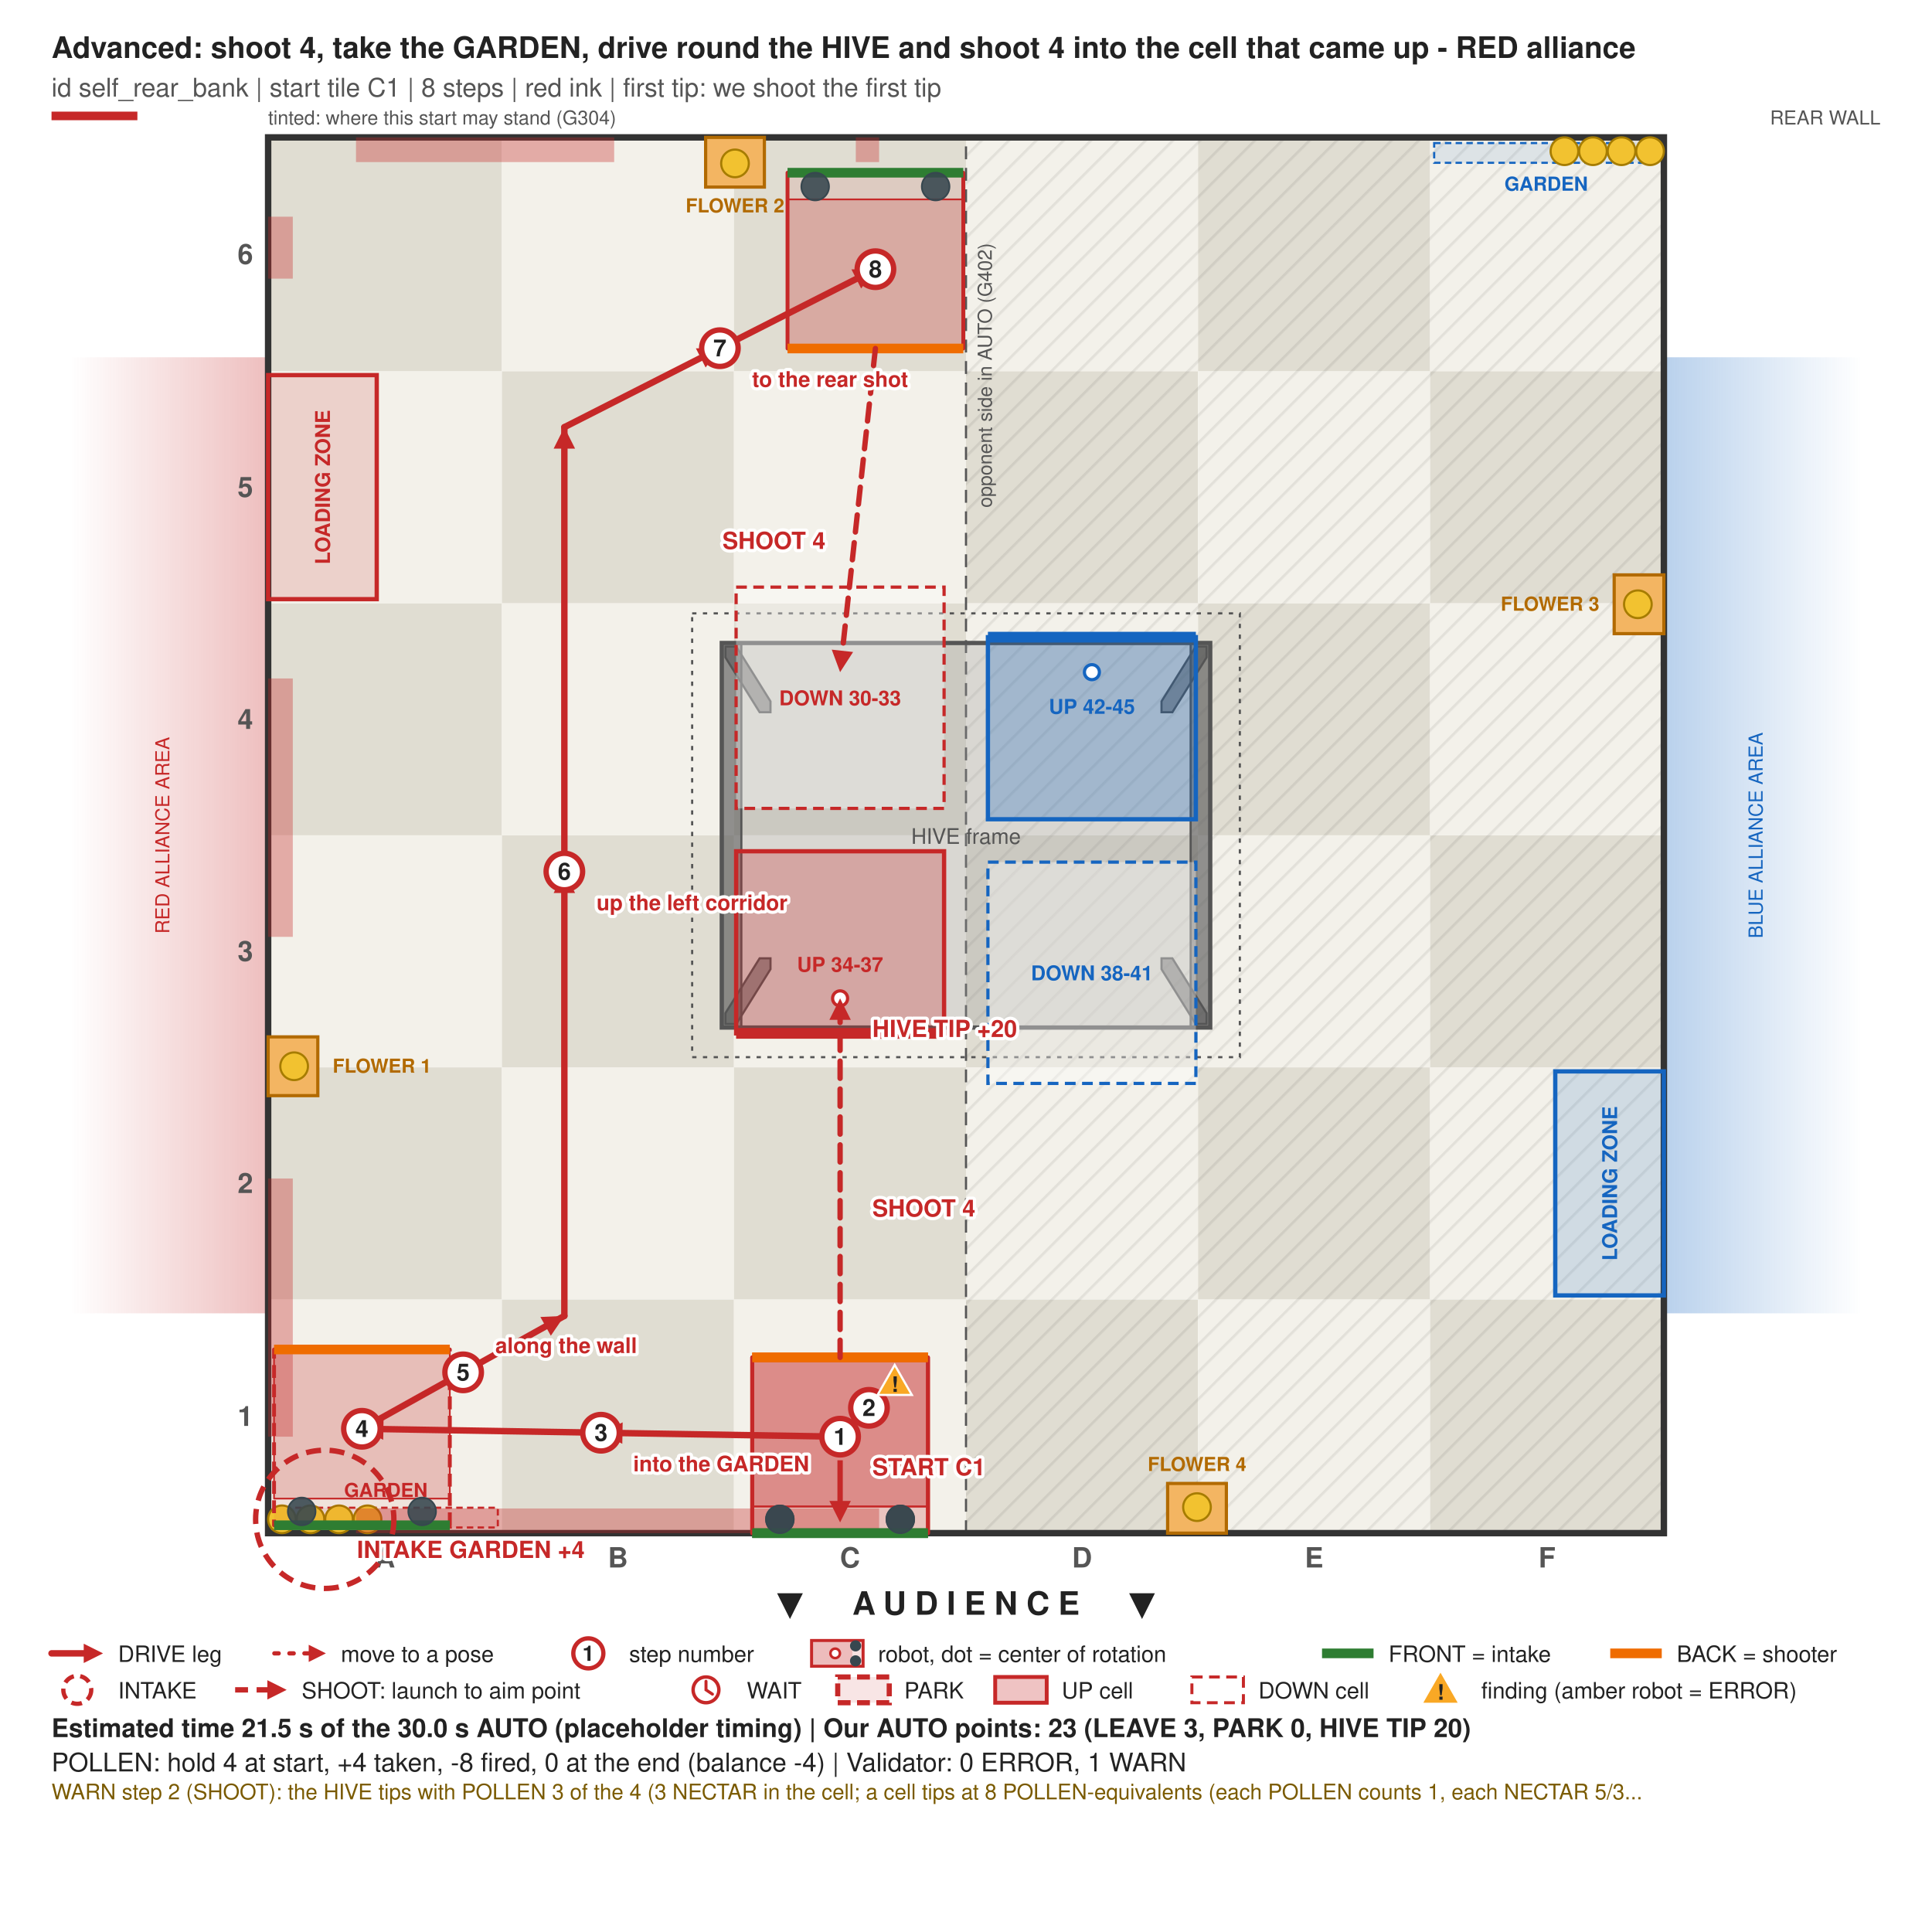
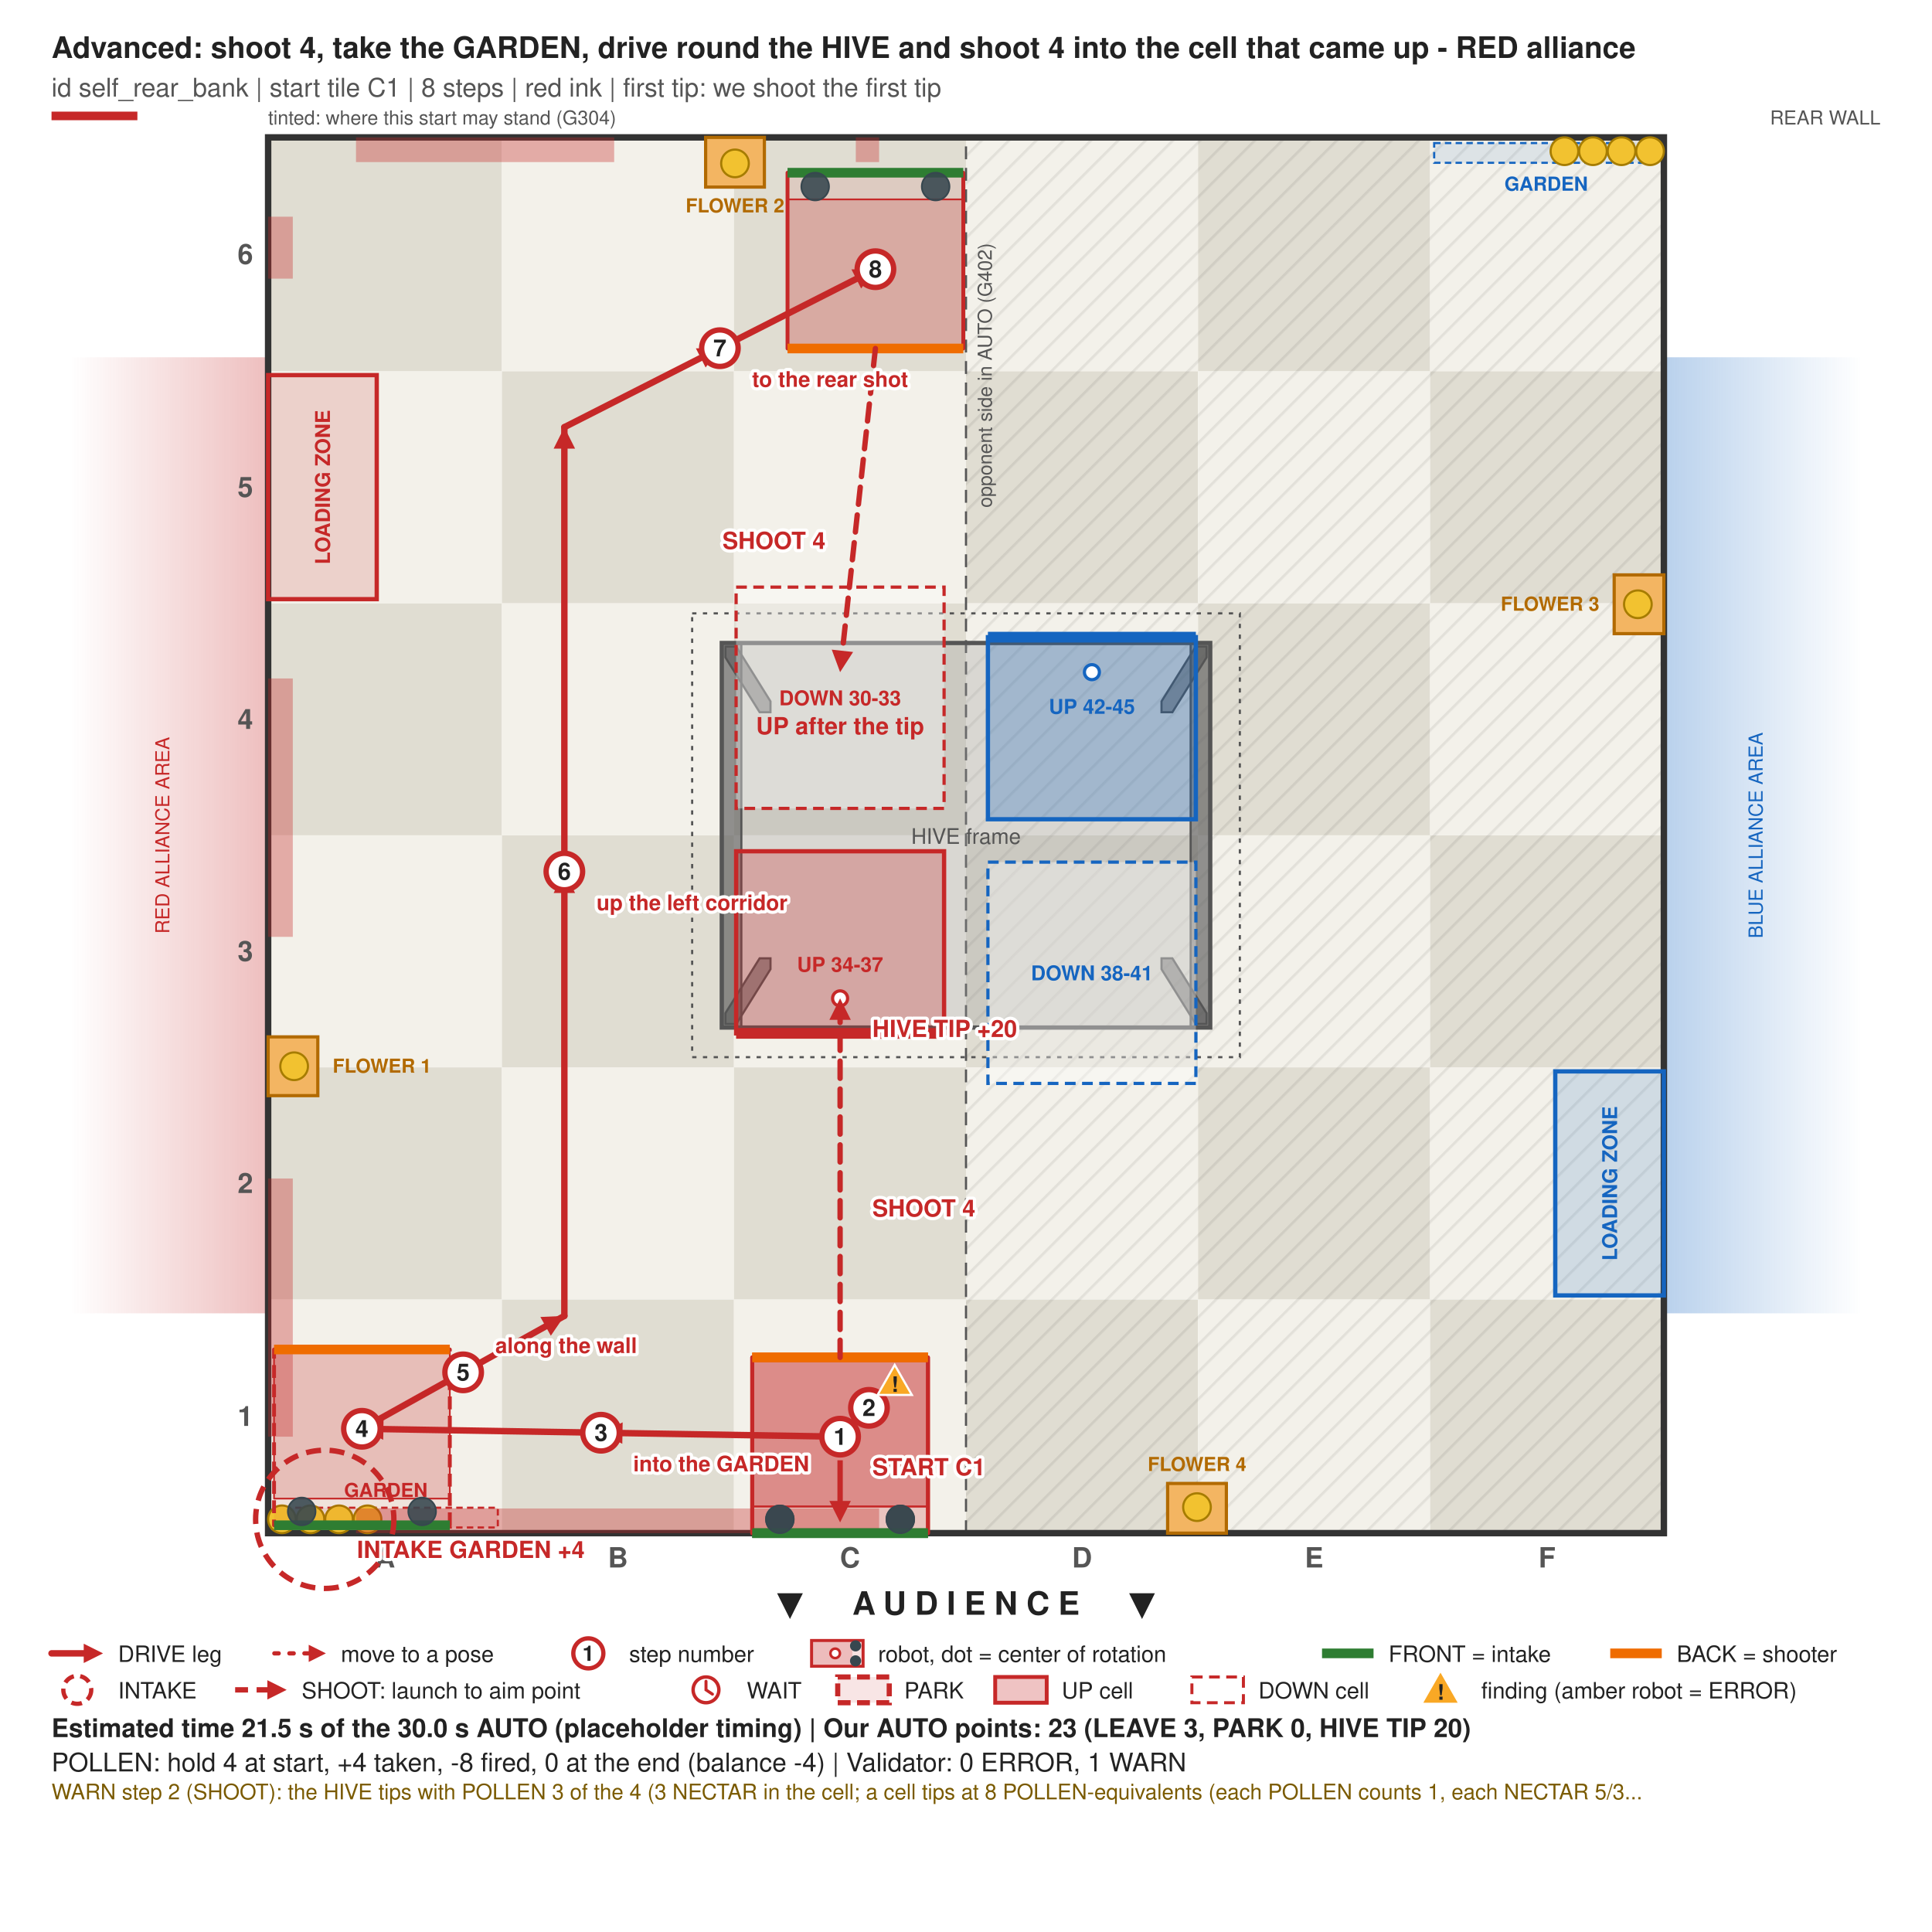
<svg xmlns="http://www.w3.org/2000/svg" viewBox="0 0 900 900" width="900" height="900" role="img" aria-labelledby="svg-title svg-desc" font-family="Helvetica, Arial, sans-serif">
  <defs>
    <linearGradient id="area-red" x1="1" y1="0" x2="0" y2="0">
      <stop offset="0" stop-color="#c62828" stop-opacity="0.30" />
      <stop offset="1" stop-color="#c62828" stop-opacity="0" />
    </linearGradient>
    <linearGradient id="area-blue" x1="0" y1="0" x2="1" y2="0">
      <stop offset="0" stop-color="#1565c0" stop-opacity="0.30" />
      <stop offset="1" stop-color="#1565c0" stop-opacity="0" />
    </linearGradient>
    <pattern id="opponent-hatch" width="9" height="9" patternUnits="userSpaceOnUse" patternTransform="rotate(45)">
      <line x1="0" y1="0" x2="0" y2="9" stroke="#000000" stroke-opacity="0.07" stroke-width="2.5" />
    </pattern>
  </defs>
  <rect id="background" x="0" y="0" width="900" height="900" fill="#ffffff" />
  <text id="title" x="24" y="27" font-size="13.83" font-weight="bold" fill="#222222">Advanced: shoot 4, take the GARDEN, drive round the HIVE and shoot 4 into the cell that came up - RED alliance</text>
  <text id="subtitle" x="24" y="45" font-size="12" fill="#555555">id self_rear_bank  |  start tile C1  |  8 steps  |  red ink  |  first tip: we shoot the first tip</text>
  <rect x="24" y="52" width="40" height="4" fill="#c62828" />
  <g id="field">
    <rect class="alliance-area" data-alliance="RED" x="32.9" y="166.43" width="92" height="445.37" fill="url(#area-red)" />
    <rect class="alliance-area" data-alliance="BLUE" x="775.1" y="166.43" width="92" height="445.37" fill="url(#area-blue)" />
    <text x="78.9" y="389.12" font-size="9" fill="#c62828" text-anchor="middle" transform="rotate(-90 78.9 389.12)">RED ALLIANCE AREA</text>
    <text x="821.1" y="389.12" font-size="9" fill="#1565c0" text-anchor="middle" transform="rotate(-90 821.1 389.12)">BLUE ALLIANCE AREA</text>
    <rect class="tile" data-tile="A1" x="124.9" y="605.3" width="108.9" height="108.9" fill="#f3f1ea" />
    <rect class="tile" data-tile="A2" x="124.9" y="497.2" width="108.9" height="108.1" fill="#e0ddd2" />
    <rect class="tile" data-tile="A3" x="124.9" y="389.1" width="108.9" height="108.1" fill="#f3f1ea" />
    <rect class="tile" data-tile="A4" x="124.9" y="281" width="108.9" height="108.1" fill="#e0ddd2" />
    <rect class="tile" data-tile="A5" x="124.9" y="172.9" width="108.9" height="108.1" fill="#f3f1ea" />
    <rect class="tile" data-tile="A6" x="124.9" y="64" width="108.9" height="108.9" fill="#e0ddd2" />
    <rect class="tile" data-tile="B1" x="233.8" y="605.3" width="108.1" height="108.9" fill="#e0ddd2" />
    <rect class="tile" data-tile="B2" x="233.8" y="497.2" width="108.1" height="108.1" fill="#f3f1ea" />
    <rect class="tile" data-tile="B3" x="233.8" y="389.1" width="108.1" height="108.1" fill="#e0ddd2" />
    <rect class="tile" data-tile="B4" x="233.8" y="281" width="108.1" height="108.1" fill="#f3f1ea" />
    <rect class="tile" data-tile="B5" x="233.8" y="172.9" width="108.1" height="108.1" fill="#e0ddd2" />
    <rect class="tile" data-tile="B6" x="233.8" y="64" width="108.1" height="108.9" fill="#f3f1ea" />
    <rect class="tile" data-tile="C1" x="341.9" y="605.3" width="108.1" height="108.9" fill="#f3f1ea" />
    <rect class="tile" data-tile="C2" x="341.9" y="497.2" width="108.1" height="108.1" fill="#e0ddd2" />
    <rect class="tile" data-tile="C3" x="341.9" y="389.1" width="108.1" height="108.1" fill="#f3f1ea" />
    <rect class="tile" data-tile="C4" x="341.9" y="281" width="108.1" height="108.1" fill="#e0ddd2" />
    <rect class="tile" data-tile="C5" x="341.9" y="172.9" width="108.1" height="108.1" fill="#f3f1ea" />
    <rect class="tile" data-tile="C6" x="341.9" y="64" width="108.1" height="108.9" fill="#e0ddd2" />
    <rect class="tile" data-tile="D1" x="450" y="605.3" width="108.1" height="108.9" fill="#e0ddd2" />
    <rect class="tile" data-tile="D2" x="450" y="497.2" width="108.1" height="108.1" fill="#f3f1ea" />
    <rect class="tile" data-tile="D3" x="450" y="389.1" width="108.1" height="108.1" fill="#e0ddd2" />
    <rect class="tile" data-tile="D4" x="450" y="281" width="108.1" height="108.1" fill="#f3f1ea" />
    <rect class="tile" data-tile="D5" x="450" y="172.9" width="108.1" height="108.1" fill="#e0ddd2" />
    <rect class="tile" data-tile="D6" x="450" y="64" width="108.1" height="108.9" fill="#f3f1ea" />
    <rect class="tile" data-tile="E1" x="558.1" y="605.3" width="108.1" height="108.9" fill="#f3f1ea" />
    <rect class="tile" data-tile="E2" x="558.1" y="497.2" width="108.1" height="108.1" fill="#e0ddd2" />
    <rect class="tile" data-tile="E3" x="558.1" y="389.1" width="108.1" height="108.1" fill="#f3f1ea" />
    <rect class="tile" data-tile="E4" x="558.1" y="281" width="108.1" height="108.1" fill="#e0ddd2" />
    <rect class="tile" data-tile="E5" x="558.1" y="172.9" width="108.1" height="108.1" fill="#f3f1ea" />
    <rect class="tile" data-tile="E6" x="558.1" y="64" width="108.1" height="108.9" fill="#e0ddd2" />
    <rect class="tile" data-tile="F1" x="666.2" y="605.3" width="108.9" height="108.9" fill="#e0ddd2" />
    <rect class="tile" data-tile="F2" x="666.2" y="497.2" width="108.9" height="108.1" fill="#f3f1ea" />
    <rect class="tile" data-tile="F3" x="666.2" y="389.1" width="108.9" height="108.1" fill="#e0ddd2" />
    <rect class="tile" data-tile="F4" x="666.2" y="281" width="108.9" height="108.1" fill="#f3f1ea" />
    <rect class="tile" data-tile="F5" x="666.2" y="172.9" width="108.9" height="108.1" fill="#e0ddd2" />
    <rect class="tile" data-tile="F6" x="666.2" y="64" width="108.9" height="108.9" fill="#f3f1ea" />
    <rect id="opponent-side" x="450" y="64" width="325.1" height="650.2" fill="url(#opponent-hatch)" />
    <line id="side-line" x1="450" y1="714.2" x2="450" y2="64" stroke="#555555" stroke-width="1" stroke-dasharray="6 4" />
    <text id="opponent-label" x="462" y="174.86" font-size="9" fill="#555555" text-anchor="middle" transform="rotate(-90 462 174.86)">opponent side in AUTO (G402)</text>
    <text class="tile-label" x="179.35" y="730.2" font-size="13" font-weight="bold" text-anchor="middle" fill="#555555">A</text>
    <text class="tile-label" x="287.85" y="730.2" font-size="13" font-weight="bold" text-anchor="middle" fill="#555555">B</text>
    <text class="tile-label" x="395.95" y="730.2" font-size="13" font-weight="bold" text-anchor="middle" fill="#555555">C</text>
    <text class="tile-label" x="504.05" y="730.2" font-size="13" font-weight="bold" text-anchor="middle" fill="#555555">D</text>
    <text class="tile-label" x="612.15" y="730.2" font-size="13" font-weight="bold" text-anchor="middle" fill="#555555">E</text>
    <text class="tile-label" x="720.65" y="730.2" font-size="13" font-weight="bold" text-anchor="middle" fill="#555555">F</text>
    <text class="tile-label" x="117.9" y="664.25" font-size="13" font-weight="bold" text-anchor="end" fill="#555555">1</text>
    <text class="tile-label" x="117.9" y="555.75" font-size="13" font-weight="bold" text-anchor="end" fill="#555555">2</text>
    <text class="tile-label" x="117.9" y="447.65" font-size="13" font-weight="bold" text-anchor="end" fill="#555555">3</text>
    <text class="tile-label" x="117.9" y="339.55" font-size="13" font-weight="bold" text-anchor="end" fill="#555555">4</text>
    <text class="tile-label" x="117.9" y="231.45" font-size="13" font-weight="bold" text-anchor="end" fill="#555555">5</text>
    <text class="tile-label" x="117.9" y="122.95" font-size="13" font-weight="bold" text-anchor="end" fill="#555555">6</text>
    <rect id="field-border" x="124.9" y="64" width="650.2" height="650.2" fill="none" stroke="#333333" stroke-width="3" />
  </g>
  <g id="structures">
    <rect id="hive-frame" x="336.23" y="299.53" width="227.54" height="179.14" fill="#9a9a9a" fill-opacity="0.30" stroke="#555555" stroke-width="2" />
    <rect id="hive-keepout" x="322.43" y="285.73" width="255.14" height="206.74" fill="none" stroke="#555555" stroke-width="1" stroke-dasharray="2 3" />
    <g id="hive-solid">
      <polygon class="hive-foot" points="336.23,478.67 345.35,478.67 345.35,299.53 336.23,299.53" fill="#555555" fill-opacity="0.55" stroke="#555555" stroke-width="1" />
      <polygon class="hive-foot" points="554.65,478.67 563.77,478.67 563.77,299.53 554.65,299.53" fill="#555555" fill-opacity="0.55" stroke="#555555" stroke-width="1" />
      <polygon class="hive-foot" points="337.94,477.01 343,477.01 358.92,451.48 358.92,446.42 353.86,446.42 337.94,471.95" fill="#555555" fill-opacity="0.55" stroke="#555555" stroke-width="1" />
      <polygon class="hive-foot" points="337.94,306.25 353.86,331.78 358.92,331.78 358.92,326.72 343,301.19 337.94,301.19" fill="#555555" fill-opacity="0.55" stroke="#555555" stroke-width="1" />
      <polygon class="hive-foot" points="541.08,451.48 557,477.01 562.06,477.01 562.06,471.95 546.14,446.42 541.08,446.42" fill="#555555" fill-opacity="0.55" stroke="#555555" stroke-width="1" />
      <polygon class="hive-foot" points="541.08,331.78 546.14,331.78 562.06,306.25 562.06,301.19 557,301.19 541.08,326.72" fill="#555555" fill-opacity="0.55" stroke="#555555" stroke-width="1" />
    </g>
    <text x="450" y="393.1" font-size="10" fill="#555555" text-anchor="middle">HIVE frame</text>
    <g class="hive" data-alliance="RED">
      <g class="cell cell-down" data-alliance="RED" data-side="REAR">
        <rect x="342.91" y="273.5" width="96.88" height="103.09" fill="#ffffff" fill-opacity="0.35" stroke="#c62828" stroke-width="1.5" stroke-dasharray="5 3" />
        <text x="391.35" y="328.55" font-size="9.5" font-weight="bold" fill="#c62828" text-anchor="middle">DOWN 30-33</text>
+         <text class="cell-cue" x="391.35" y="342.05" font-size="11" font-weight="bold" fill="#c62828" text-anchor="middle">UP after the tip</text>
      </g>
      <g class="cell cell-up" data-alliance="RED" data-side="AUDIENCE">
        <rect x="342.91" y="396.55" width="96.88" height="84.82" fill="#c62828" fill-opacity="0.28" stroke="#c62828" stroke-width="2" />
        <line class="cell-opening" x1="342.91" y1="481.38" x2="439.79" y2="481.38" stroke="#c62828" stroke-width="5" />
        <circle class="aim-point" cx="391.35" cy="465.08" r="3.5" fill="#ffffff" stroke="#c62828" stroke-width="1.5" />
        <text x="391.35" y="452.68" font-size="9.5" font-weight="bold" fill="#c62828" text-anchor="middle">UP 34-37</text>
      </g>
    </g>
    <g class="hive" data-alliance="BLUE">
      <g class="cell cell-down" data-alliance="BLUE" data-side="AUDIENCE">
        <rect x="460.21" y="401.61" width="96.88" height="103.09" fill="#ffffff" fill-opacity="0.35" stroke="#1565c0" stroke-width="1.5" stroke-dasharray="5 3" />
        <text x="508.65" y="456.66" font-size="9.5" font-weight="bold" fill="#1565c0" text-anchor="middle">DOWN 38-41</text>
      </g>
      <g class="cell cell-up" data-alliance="BLUE" data-side="REAR">
        <rect x="460.21" y="296.82" width="96.88" height="84.82" fill="#1565c0" fill-opacity="0.28" stroke="#1565c0" stroke-width="2" />
        <line class="cell-opening" x1="460.21" y1="296.82" x2="557.09" y2="296.82" stroke="#1565c0" stroke-width="5" />
        <circle class="aim-point" cx="508.65" cy="313.12" r="3.5" fill="#ffffff" stroke="#1565c0" stroke-width="1.5" />
        <text x="508.65" y="332.52" font-size="9.5" font-weight="bold" fill="#1565c0" text-anchor="middle">UP 42-45</text>
      </g>
    </g>
    <g class="flower" data-flower="1">
      <rect x="124.9" y="483.02" width="23.15" height="27.37" fill="#f3b562" stroke="#b26a00" stroke-width="1.5" />
      <circle cx="137.02" cy="496.71" r="6.44" fill="#f2c230" stroke="#a67c00" stroke-width="1" />
      <text x="154.95" y="499.71" font-size="9" fill="#b26a00" font-weight="bold" text-anchor="start">FLOWER 1</text>
    </g>
    <g class="flower" data-flower="2">
      <rect x="328.71" y="64" width="27.37" height="23.15" fill="#f3b562" stroke="#b26a00" stroke-width="1.5" />
      <circle cx="342.39" cy="76.12" r="6.44" fill="#f2c230" stroke="#a67c00" stroke-width="1" />
      <text x="342.39" y="98.95" font-size="9" fill="#b26a00" font-weight="bold" text-anchor="middle">FLOWER 2</text>
    </g>
    <g class="flower" data-flower="3">
      <rect x="751.95" y="267.81" width="23.15" height="27.37" fill="#f3b562" stroke="#b26a00" stroke-width="1.5" />
      <circle cx="762.98" cy="281.49" r="6.44" fill="#f2c230" stroke="#a67c00" stroke-width="1" />
      <text x="745.05" y="284.49" font-size="9" fill="#b26a00" font-weight="bold" text-anchor="end">FLOWER 3</text>
    </g>
    <g class="flower" data-flower="4">
      <rect x="543.92" y="691.05" width="27.37" height="23.15" fill="#f3b562" stroke="#b26a00" stroke-width="1.5" />
      <circle cx="557.61" cy="702.08" r="6.44" fill="#f2c230" stroke="#a67c00" stroke-width="1" />
      <text x="557.61" y="685.25" font-size="9" fill="#b26a00" font-weight="bold" text-anchor="middle">FLOWER 4</text>
    </g>
    <g class="garden" data-alliance="RED">
      <rect x="127.54" y="702.36" width="104.37" height="9.2" fill="#c62828" fill-opacity="0.10" stroke="#c62828" stroke-width="1" stroke-dasharray="3 2" />
      <circle class="pollen" cx="131.34" cy="707.76" r="6.44" fill="#f2c230" stroke="#a67c00" stroke-width="1" />
      <circle class="pollen" cx="144.63" cy="707.76" r="6.44" fill="#f2c230" stroke="#a67c00" stroke-width="1" />
      <circle class="pollen" cx="157.93" cy="707.76" r="6.44" fill="#f2c230" stroke="#a67c00" stroke-width="1" />
      <circle class="pollen" cx="171.22" cy="707.76" r="6.44" fill="#f2c230" stroke="#a67c00" stroke-width="1" />
      <text x="179.73" y="697.36" font-size="9" fill="#c62828" text-anchor="middle" font-weight="bold">GARDEN</text>
    </g>
    <g class="loading-zone" data-alliance="RED">
      <rect x="124.9" y="174.74" width="50.6" height="104.37" fill="#c62828" fill-opacity="0.16" stroke="#c62828" stroke-width="2" />
      <text x="150.2" y="230.43" font-size="9.5" font-weight="bold" fill="#c62828" text-anchor="middle" transform="rotate(-90 150.2 226.93)">LOADING ZONE</text>
    </g>
    <g class="garden" data-alliance="BLUE">
      <rect x="668.09" y="66.64" width="104.37" height="9.2" fill="#1565c0" fill-opacity="0.10" stroke="#1565c0" stroke-width="1" stroke-dasharray="3 2" />
      <circle class="pollen" cx="768.66" cy="70.44" r="6.44" fill="#f2c230" stroke="#a67c00" stroke-width="1" />
      <circle class="pollen" cx="755.37" cy="70.44" r="6.44" fill="#f2c230" stroke="#a67c00" stroke-width="1" />
      <circle class="pollen" cx="742.07" cy="70.44" r="6.44" fill="#f2c230" stroke="#a67c00" stroke-width="1" />
      <circle class="pollen" cx="728.78" cy="70.44" r="6.44" fill="#f2c230" stroke="#a67c00" stroke-width="1" />
      <text x="720.27" y="88.84" font-size="9" fill="#1565c0" text-anchor="middle" font-weight="bold">GARDEN</text>
    </g>
    <g class="loading-zone" data-alliance="BLUE">
      <rect x="724.5" y="499.09" width="50.6" height="104.37" fill="#1565c0" fill-opacity="0.16" stroke="#1565c0" stroke-width="2" />
      <text x="749.8" y="554.77" font-size="9.5" font-weight="bold" fill="#1565c0" text-anchor="middle" transform="rotate(-90 749.8 551.27)">LOADING ZONE</text>
    </g>
    <text id="audience-label" x="450" y="752.2" font-size="15" font-weight="bold" letter-spacing="4" text-anchor="middle" fill="#222222">AUDIENCE</text>
    <polygon class="compass-arrow" points="362,742.2 374,742.2 368,754.2" fill="#222222" />
    <polygon class="compass-arrow" points="526,742.2 538,742.2 532,754.2" fill="#222222" />
    <text x="876" y="58" font-size="9" fill="#555555" text-anchor="end">REAR WALL</text>
  </g>
  <g id="start-bands" data-heading="-90">
    <rect class="start-band" data-wall="RED" data-from="9.77" data-to="35.92" x="124.9" y="548.99" width="11.5" height="120.27" fill="#c62828" fill-opacity="0.35" />
    <rect class="start-band" data-wall="RED" data-from="60.39" data-to="86.55" x="124.9" y="316.05" width="11.5" height="120.37" fill="#c62828" fill-opacity="0.35" />
    <rect class="start-band" data-wall="RED" data-from="127.04" data-to="133.32" x="124.9" y="100.94" width="11.5" height="28.86" fill="#c62828" fill-opacity="0.35" />
    <rect class="start-band" data-wall="AUDIENCE" data-from="8.9" data-to="61.87" x="165.84" y="702.7" width="243.68" height="11.5" fill="#c62828" fill-opacity="0.35" />
    <rect class="start-band" data-wall="REAR" data-from="8.9" data-to="35.05" x="165.84" y="64" width="120.27" height="11.5" fill="#c62828" fill-opacity="0.35" />
    <rect class="start-band" data-wall="REAR" data-from="59.52" data-to="61.87" x="398.67" y="64" width="10.85" height="11.5" fill="#c62828" fill-opacity="0.35" />
    <text class="start-band-label" x="124.9" y="58" font-size="9" fill="#555555">tinted: where this start may stand (G304)</text>
  </g>
  <g id="route" data-ink="#c62828" data-alliance="RED" data-route="self_rear_bank">
    <g class="drive-leg" data-step="3" data-mode="CONSTANT">
      <path class="leg" d="M 391.35 669.26 L 168.6 665.58" fill="none" stroke="#c62828" stroke-width="3" stroke-linecap="round" stroke-linejoin="round" />
      <polygon class="arrowhead" points="279.97,667.42 290.06,662.58 289.89,672.58" fill="#c62828" />
      <polygon class="arrowhead" points="168.6,665.58 178.68,660.74 178.52,670.74" fill="#c62828" />
    </g>
    <g class="drive-leg" data-step="5" data-mode="CONSTANT">
      <path class="leg" d="M 168.6 665.58 L 262.9 613" fill="none" stroke="#c62828" stroke-width="3" stroke-linecap="round" stroke-linejoin="round" />
      <polygon class="arrowhead" points="262.9,613 256.6,622.24 251.73,613.5" fill="#c62828" />
    </g>
    <g class="drive-leg" data-step="6" data-mode="REVERSE_TANGENT">
      <path class="leg" d="M 262.9 613 L 262.9 199" fill="none" stroke="#c62828" stroke-width="3" stroke-linecap="round" stroke-linejoin="round" />
      <polygon class="arrowhead" points="262.9,406 267.9,416 257.9,416" fill="#c62828" />
      <polygon class="arrowhead" points="262.9,199 267.9,209 257.9,209" fill="#c62828" />
    </g>
    <g class="drive-leg" data-step="7" data-mode="LINEAR">
      <path class="leg" d="M 262.9 199 L 407.8 125.4" fill="none" stroke="#c62828" stroke-width="3" stroke-linecap="round" stroke-linejoin="round" />
      <polygon class="arrowhead" points="335.35,162.2 328.7,171.19 324.17,162.27" fill="#c62828" />
      <polygon class="arrowhead" points="407.8,125.4 401.15,134.39 396.62,125.47" fill="#c62828" />
    </g>
    <g id="start-footprint" class="footprint start" data-step="1">
      <polygon class="outline" points="432.29,714.2 432.29,632.32 350.41,632.32 350.41,714.2" fill="#c62828" fill-opacity="0.14" stroke="#c62828" stroke-width="1.8" stroke-linejoin="round" />
      <polygon class="chassis" points="432.29,701.78 432.29,632.32 350.41,632.32 350.41,701.78" fill="#c62828" fill-opacity="0.2" stroke="#c62828" stroke-width="0.8" stroke-linejoin="round" />
      <line class="front-edge" x1="432.29" y1="714.2" x2="350.41" y2="714.2" stroke="#2e7d32" stroke-width="4.5" />
      <line class="back-edge" x1="432.29" y1="632.32" x2="350.41" y2="632.32" stroke="#ef6c00" stroke-width="4.5" />
      <circle class="wheel" data-wheel="LEFT" cx="419.41" cy="707.76" r="6.44" fill="#37474f" fill-opacity="0.88" stroke="#37474f" stroke-width="0.8" />
      <circle class="wheel" data-wheel="RIGHT" cx="363.29" cy="707.76" r="6.44" fill="#37474f" fill-opacity="0.88" stroke="#37474f" stroke-width="0.8" />
      <g class="pose-point" data-x="57.92" data-y="9.77">
        <circle cx="391.35" cy="669.26" r="3.4" fill="#ffffff" fill-opacity="0.92" stroke="#c62828" stroke-width="1.6" />
        <line x1="387.95" y1="669.26" x2="394.75" y2="669.26" stroke="#c62828" stroke-width="1" />
        <line x1="391.35" y1="665.86" x2="391.35" y2="672.66" stroke="#c62828" stroke-width="1" />
      </g>
      <line class="heading-arrow" x1="391.35" y1="680.26" x2="391.35" y2="701.2" stroke="#c62828" stroke-width="2.5" />
      <polygon class="arrowhead" points="391.35,709.2 386.35,699.2 396.35,699.2" fill="#c62828" />
    </g>
    <g class="shoot-pose" data-step="2" data-nominal="false">
      <polygon class="outline" points="432.29,714.2 432.29,632.32 350.41,632.32 350.41,714.2" fill="#c62828" fill-opacity="0.1" stroke="#c62828" stroke-width="1.8" stroke-linejoin="round" />
      <polygon class="chassis" points="432.29,701.78 432.29,632.32 350.41,632.32 350.41,701.78" fill="#c62828" fill-opacity="0.2" stroke="#c62828" stroke-width="0.8" stroke-linejoin="round" />
      <line class="front-edge" x1="432.29" y1="714.2" x2="350.41" y2="714.2" stroke="#2e7d32" stroke-width="4.5" />
      <line class="back-edge" x1="432.29" y1="632.32" x2="350.41" y2="632.32" stroke="#ef6c00" stroke-width="4.5" />
      <circle class="wheel" data-wheel="LEFT" cx="419.41" cy="707.76" r="6.44" fill="#37474f" fill-opacity="0.88" stroke="#37474f" stroke-width="0.8" />
      <circle class="wheel" data-wheel="RIGHT" cx="363.29" cy="707.76" r="6.44" fill="#37474f" fill-opacity="0.88" stroke="#37474f" stroke-width="0.8" />
      <g class="pose-point" data-x="57.92" data-y="9.77">
        <circle cx="391.35" cy="669.26" r="3.4" fill="#ffffff" fill-opacity="0.92" stroke="#c62828" stroke-width="1.6" />
        <line x1="387.95" y1="669.26" x2="394.75" y2="669.26" stroke="#c62828" stroke-width="1" />
        <line x1="391.35" y1="665.86" x2="391.35" y2="672.66" stroke="#c62828" stroke-width="1" />
      </g>
      <line class="shot" x1="391.35" y1="632.32" x2="391.35" y2="474.08" stroke="#c62828" stroke-width="2.5" stroke-dasharray="8 5" stroke-linecap="round" />
      <polygon class="arrowhead" points="391.35,465.08 396.35,475.08 386.35,475.08" fill="#c62828" />
    </g>
    <g class="intake" data-step="4" data-source="GARDEN">
      <polygon class="outline" points="209.54,710.52 209.54,628.64 127.66,628.64 127.66,710.52" fill="#c62828" fill-opacity="0.07" stroke="#c62828" stroke-width="1.8" stroke-dasharray="6 3" stroke-linejoin="round" />
      <polygon class="chassis" points="209.54,698.1 209.54,628.64 127.66,628.64 127.66,698.1" fill="#c62828" fill-opacity="0.2" stroke="#c62828" stroke-width="0.8" stroke-linejoin="round" />
      <line class="front-edge" x1="209.54" y1="710.52" x2="127.66" y2="710.52" stroke="#2e7d32" stroke-width="4.5" />
      <line class="back-edge" x1="209.54" y1="628.64" x2="127.66" y2="628.64" stroke="#ef6c00" stroke-width="4.5" />
      <circle class="wheel" data-wheel="LEFT" cx="196.66" cy="704.08" r="6.44" fill="#37474f" fill-opacity="0.88" stroke="#37474f" stroke-width="0.8" />
      <circle class="wheel" data-wheel="RIGHT" cx="140.54" cy="704.08" r="6.44" fill="#37474f" fill-opacity="0.88" stroke="#37474f" stroke-width="0.8" />
      <g class="pose-point" data-x="9.5" data-y="10.57">
        <circle cx="168.6" cy="665.58" r="3.4" fill="#ffffff" fill-opacity="0.92" stroke="#c62828" stroke-width="1.6" />
        <line x1="165.2" y1="665.58" x2="172" y2="665.58" stroke="#c62828" stroke-width="1" />
        <line x1="168.6" y1="662.18" x2="168.6" y2="668.98" stroke="#c62828" stroke-width="1" />
      </g>
      <circle class="intake-ring" cx="151.28" cy="707.76" r="32.2" fill="none" stroke="#c62828" stroke-width="2.5" stroke-dasharray="7 4" />
    </g>
    <g class="shoot-pose" data-step="8" data-nominal="false">
      <polygon class="outline" points="366.86,80.46 366.86,162.34 448.74,162.34 448.74,80.46" fill="#c62828" fill-opacity="0.1" stroke="#c62828" stroke-width="1.8" stroke-linejoin="round" />
      <polygon class="chassis" points="366.86,92.88 366.86,162.34 448.74,162.34 448.74,92.88" fill="#c62828" fill-opacity="0.2" stroke="#c62828" stroke-width="0.8" stroke-linejoin="round" />
      <line class="front-edge" x1="366.86" y1="80.46" x2="448.74" y2="80.46" stroke="#2e7d32" stroke-width="4.5" />
      <line class="back-edge" x1="366.86" y1="162.34" x2="448.74" y2="162.34" stroke="#ef6c00" stroke-width="4.5" />
      <circle class="wheel" data-wheel="LEFT" cx="379.74" cy="86.9" r="6.44" fill="#37474f" fill-opacity="0.88" stroke="#37474f" stroke-width="0.8" />
      <circle class="wheel" data-wheel="RIGHT" cx="435.86" cy="86.9" r="6.44" fill="#37474f" fill-opacity="0.88" stroke="#37474f" stroke-width="0.8" />
      <g class="pose-point" data-x="61.5" data-y="128">
        <circle cx="407.8" cy="125.4" r="3.4" fill="#ffffff" fill-opacity="0.92" stroke="#c62828" stroke-width="1.6" />
        <line x1="404.4" y1="125.4" x2="411.2" y2="125.4" stroke="#c62828" stroke-width="1" />
        <line x1="407.8" y1="122" x2="407.8" y2="128.8" stroke="#c62828" stroke-width="1" />
      </g>
      <line class="shot" x1="407.8" y1="162.34" x2="392.33" y2="304.17" stroke="#c62828" stroke-width="2.5" stroke-dasharray="8 5" stroke-linecap="round" />
      <polygon class="arrowhead" points="391.35,313.12 387.46,302.63 397.41,303.72" fill="#c62828" />
    </g>
    <g id="badges">
      <g class="badge" data-step="1" data-kind="START">
        <circle cx="391.35" cy="669.26" r="8.5" fill="#ffffff" stroke="#c62828" stroke-width="2.5" />
        <text x="391.35" y="673.06" font-size="11" font-weight="bold" text-anchor="middle" fill="#222222">1</text>
      </g>
      <g class="badge" data-step="2" data-kind="SHOOT">
        <circle cx="404.79" cy="655.82" r="8.5" fill="#ffffff" stroke="#c62828" stroke-width="2.5" />
        <text x="404.79" y="659.62" font-size="11" font-weight="bold" text-anchor="middle" fill="#222222">2</text>
      </g>
      <g class="badge" data-step="3" data-kind="DRIVE">
        <circle cx="279.97" cy="667.42" r="8.5" fill="#ffffff" stroke="#c62828" stroke-width="2.5" />
        <text x="279.97" y="671.22" font-size="11" font-weight="bold" text-anchor="middle" fill="#222222">3</text>
      </g>
      <g class="badge" data-step="4" data-kind="INTAKE">
        <circle cx="168.6" cy="665.58" r="8.5" fill="#ffffff" stroke="#c62828" stroke-width="2.5" />
        <text x="168.6" y="669.38" font-size="11" font-weight="bold" text-anchor="middle" fill="#222222">4</text>
      </g>
      <g class="badge" data-step="5" data-kind="DRIVE">
        <circle cx="215.75" cy="639.29" r="8.5" fill="#ffffff" stroke="#c62828" stroke-width="2.5" />
        <text x="215.75" y="643.09" font-size="11" font-weight="bold" text-anchor="middle" fill="#222222">5</text>
      </g>
      <g class="badge" data-step="6" data-kind="DRIVE">
        <circle cx="262.9" cy="406" r="8.5" fill="#ffffff" stroke="#c62828" stroke-width="2.5" />
        <text x="262.9" y="409.8" font-size="11" font-weight="bold" text-anchor="middle" fill="#222222">6</text>
      </g>
      <g class="badge" data-step="7" data-kind="DRIVE">
        <circle cx="335.35" cy="162.2" r="8.5" fill="#ffffff" stroke="#c62828" stroke-width="2.5" />
        <text x="335.35" y="166" font-size="11" font-weight="bold" text-anchor="middle" fill="#222222">7</text>
      </g>
      <g class="badge" data-step="8" data-kind="SHOOT">
        <circle cx="407.8" cy="125.4" r="8.5" fill="#ffffff" stroke="#c62828" stroke-width="2.5" />
        <text x="407.8" y="129.2" font-size="11" font-weight="bold" text-anchor="middle" fill="#222222">8</text>
      </g>
    </g>
    <g id="step-labels">
      <text class="step-label" x="406.35" y="687.26" font-size="11" font-weight="bold" fill="#c62828" text-anchor="start" stroke="#ffffff" stroke-width="3" stroke-linejoin="round" paint-order="stroke">START C1</text>
      <text class="step-label" x="406.35" y="566.7" font-size="11" font-weight="bold" fill="#c62828" text-anchor="start" stroke="#ffffff" stroke-width="3" stroke-linejoin="round" paint-order="stroke">SHOOT 4</text>
      <text class="step-label" x="406.35" y="483.08" font-size="11" font-weight="bold" fill="#c62828" text-anchor="start" stroke="#ffffff" stroke-width="3" stroke-linejoin="round" paint-order="stroke">HIVE TIP +20</text>
      <text class="step-label" x="294.97" y="685.42" font-size="10" font-weight="bold" fill="#c62828" text-anchor="start" stroke="#ffffff" stroke-width="3" stroke-linejoin="round" paint-order="stroke">into the GARDEN</text>
      <text class="step-label" x="166.28" y="725.76" font-size="11" font-weight="bold" fill="#c62828" text-anchor="start" stroke="#ffffff" stroke-width="3" stroke-linejoin="round" paint-order="stroke">INTAKE GARDEN +4</text>
      <text class="step-label" x="230.75" y="630.29" font-size="10" font-weight="bold" fill="#c62828" text-anchor="start" stroke="#ffffff" stroke-width="3" stroke-linejoin="round" paint-order="stroke">along the wall</text>
      <text class="step-label" x="277.9" y="424" font-size="10" font-weight="bold" fill="#c62828" text-anchor="start" stroke="#ffffff" stroke-width="3" stroke-linejoin="round" paint-order="stroke">up the left corridor</text>
      <text class="step-label" x="350.35" y="180.2" font-size="10" font-weight="bold" fill="#c62828" text-anchor="start" stroke="#ffffff" stroke-width="3" stroke-linejoin="round" paint-order="stroke">to the rear shot</text>
      <text class="step-label" x="384.57" y="255.73" font-size="11" font-weight="bold" fill="#c62828" text-anchor="end" stroke="#ffffff" stroke-width="3" stroke-linejoin="round" paint-order="stroke">SHOOT 4</text>
    </g>
    <g id="issue-marks">
      <g class="issue-mark" data-step="2" data-severity="WARN">
        <polygon points="416.79,635.82 424.79,649.82 408.79,649.82" fill="#f9a825" stroke="#ffffff" stroke-width="1" />
        <text x="416.79" y="648.42" font-size="10" font-weight="bold" text-anchor="middle" fill="#222222">!</text>
      </g>
    </g>
  </g>
  <g id="legend">
    <g class="legend-item" data-icon="drive">
      <line x1="24" y1="770.2" x2="40" y2="770.2" stroke="#c62828" stroke-width="3" stroke-linecap="round" />
      <polygon class="arrowhead" points="48,770.2 39,774.7 39,765.7" fill="#c62828" />
      <text x="55" y="774.2" font-size="10.5" fill="#222222">DRIVE leg</text>
    </g>
    <g class="legend-item" data-icon="approach">
      <line x1="127.81" y1="770.2" x2="143.81" y2="770.2" stroke="#c62828" stroke-width="2" stroke-dasharray="2 5" stroke-linecap="round" />
      <polygon class="arrowhead" points="151.81,770.2 143.81,774.2 143.81,766.2" fill="#c62828" />
      <text x="158.81" y="774.2" font-size="10.5" fill="#222222">move to a pose</text>
    </g>
    <g class="legend-item" data-icon="badge">
      <circle cx="274.07" cy="770.2" r="7" fill="#ffffff" stroke="#c62828" stroke-width="2" />
      <text x="274.07" y="773.7" font-size="10" font-weight="bold" text-anchor="middle" fill="#222222">1</text>
      <text x="293.07" y="774.2" font-size="10.5" fill="#222222">step number</text>
    </g>
    <g class="legend-item" data-icon="robot">
      <rect x="378.06" y="764.2" width="24" height="12" fill="#c62828" fill-opacity="0.14" stroke="#c62828" stroke-width="1.4" />
      <rect x="378.06" y="764.2" width="19" height="12" fill="#c62828" fill-opacity="0.2" />
      <circle cx="398.56" cy="766.7" r="2.6" fill="#37474f" />
      <circle cx="398.56" cy="773.7" r="2.6" fill="#37474f" />
      <circle cx="389.06" cy="770.2" r="2.2" fill="#ffffff" stroke="#c62828" stroke-width="1.2" />
      <text x="409.06" y="774.2" font-size="10.5" fill="#222222">robot, dot = center of rotation</text>
    </g>
    <g class="legend-item" data-icon="front">
      <line x1="615.85" y1="770.2" x2="639.85" y2="770.2" stroke="#2e7d32" stroke-width="4.5" />
      <text x="646.85" y="774.2" font-size="10.5" fill="#222222">FRONT = intake</text>
    </g>
    <g class="legend-item" data-icon="back">
      <line x1="750.11" y1="770.2" x2="774.11" y2="770.2" stroke="#ef6c00" stroke-width="4.5" />
      <text x="781.11" y="774.2" font-size="10.5" fill="#222222">BACK = shooter</text>
    </g>
    <g class="legend-item" data-icon="intake">
      <circle cx="36" cy="787.2" r="6.5" fill="none" stroke="#c62828" stroke-width="2" stroke-dasharray="5 3" />
      <text x="55" y="791.2" font-size="10.5" fill="#222222">INTAKE</text>
    </g>
    <g class="legend-item" data-icon="shoot">
      <line x1="109.54" y1="787.2" x2="125.54" y2="787.2" stroke="#c62828" stroke-width="2.5" stroke-dasharray="6 4" />
      <polygon class="arrowhead" points="133.54,787.2 124.54,791.7 124.54,782.7" fill="#c62828" />
      <text x="140.54" y="791.2" font-size="10.5" fill="#222222">SHOOT: launch to aim point</text>
    </g>
    <g class="legend-item" data-icon="wait">
      <circle cx="328.88" cy="787.2" r="6" fill="#ffffff" stroke="#c62828" stroke-width="1.6" />
      <polyline points="328.88,783.2 328.88,787.2 331.88,789.2" fill="none" stroke="#c62828" stroke-width="1.4" stroke-linecap="round" />
      <text x="347.88" y="791.2" font-size="10.5" fill="#222222">WAIT</text>
    </g>
    <g class="legend-item" data-icon="park">
      <rect x="390.24" y="781.2" width="24" height="12" fill="#c62828" fill-opacity="0.12" stroke="#c62828" stroke-width="2.4" stroke-dasharray="6 3" />
      <text x="421.24" y="791.2" font-size="10.5" fill="#222222">PARK</text>
    </g>
    <g class="legend-item" data-icon="up">
      <rect x="463.6" y="781.2" width="24" height="12" fill="#c62828" fill-opacity="0.28" stroke="#c62828" stroke-width="1.8" />
      <text x="494.6" y="791.2" font-size="10.5" fill="#222222">UP cell</text>
    </g>
    <g class="legend-item" data-icon="down">
      <rect x="555.23" y="781.2" width="24" height="12" fill="#ffffff" fill-opacity="0.35" stroke="#c62828" stroke-width="1.4" stroke-dasharray="5 3" />
      <text x="586.23" y="791.2" font-size="10.5" fill="#222222">DOWN cell</text>
    </g>
    <g class="legend-item" data-icon="issue">
      <polygon points="671.04,779.2 679.04,793.2 663.04,793.2" fill="#f9a825" />
      <text x="671.04" y="791.8" font-size="10" font-weight="bold" text-anchor="middle" fill="#222222">!</text>
      <text x="690.04" y="791.2" font-size="10.5" fill="#222222">finding (amber robot = ERROR)</text>
    </g>
  </g>
  <g id="footer">
    <text id="footer-metrics" x="24" y="809.2" font-size="12" font-weight="bold" fill="#222222">Estimated time 21.5 s of the 30.0 s AUTO (placeholder timing)   |   Our AUTO points: 23  (LEAVE 3, PARK 0, HIVE TIP 20)</text>
    <text id="footer-pollen" x="24" y="825.2" font-size="12" fill="#222222">POLLEN: hold 4 at start, +4 taken, -8 fired, 0 at the end (balance -4)   |   Validator: 0 ERROR, 1 WARN</text>
    <g class="issue-line" data-severity="WARN">
      <text x="24" y="838.2" font-size="10" fill="#7a5a00">WARN step 2 (SHOOT): the HIVE tips with POLLEN 3 of the 4 (3 NECTAR in the cell; a cell tips at 8 POLLEN-equivalents (each POLLEN counts 1, each NECTAR 5/3...</text>
    </g>
  </g>
</svg>
